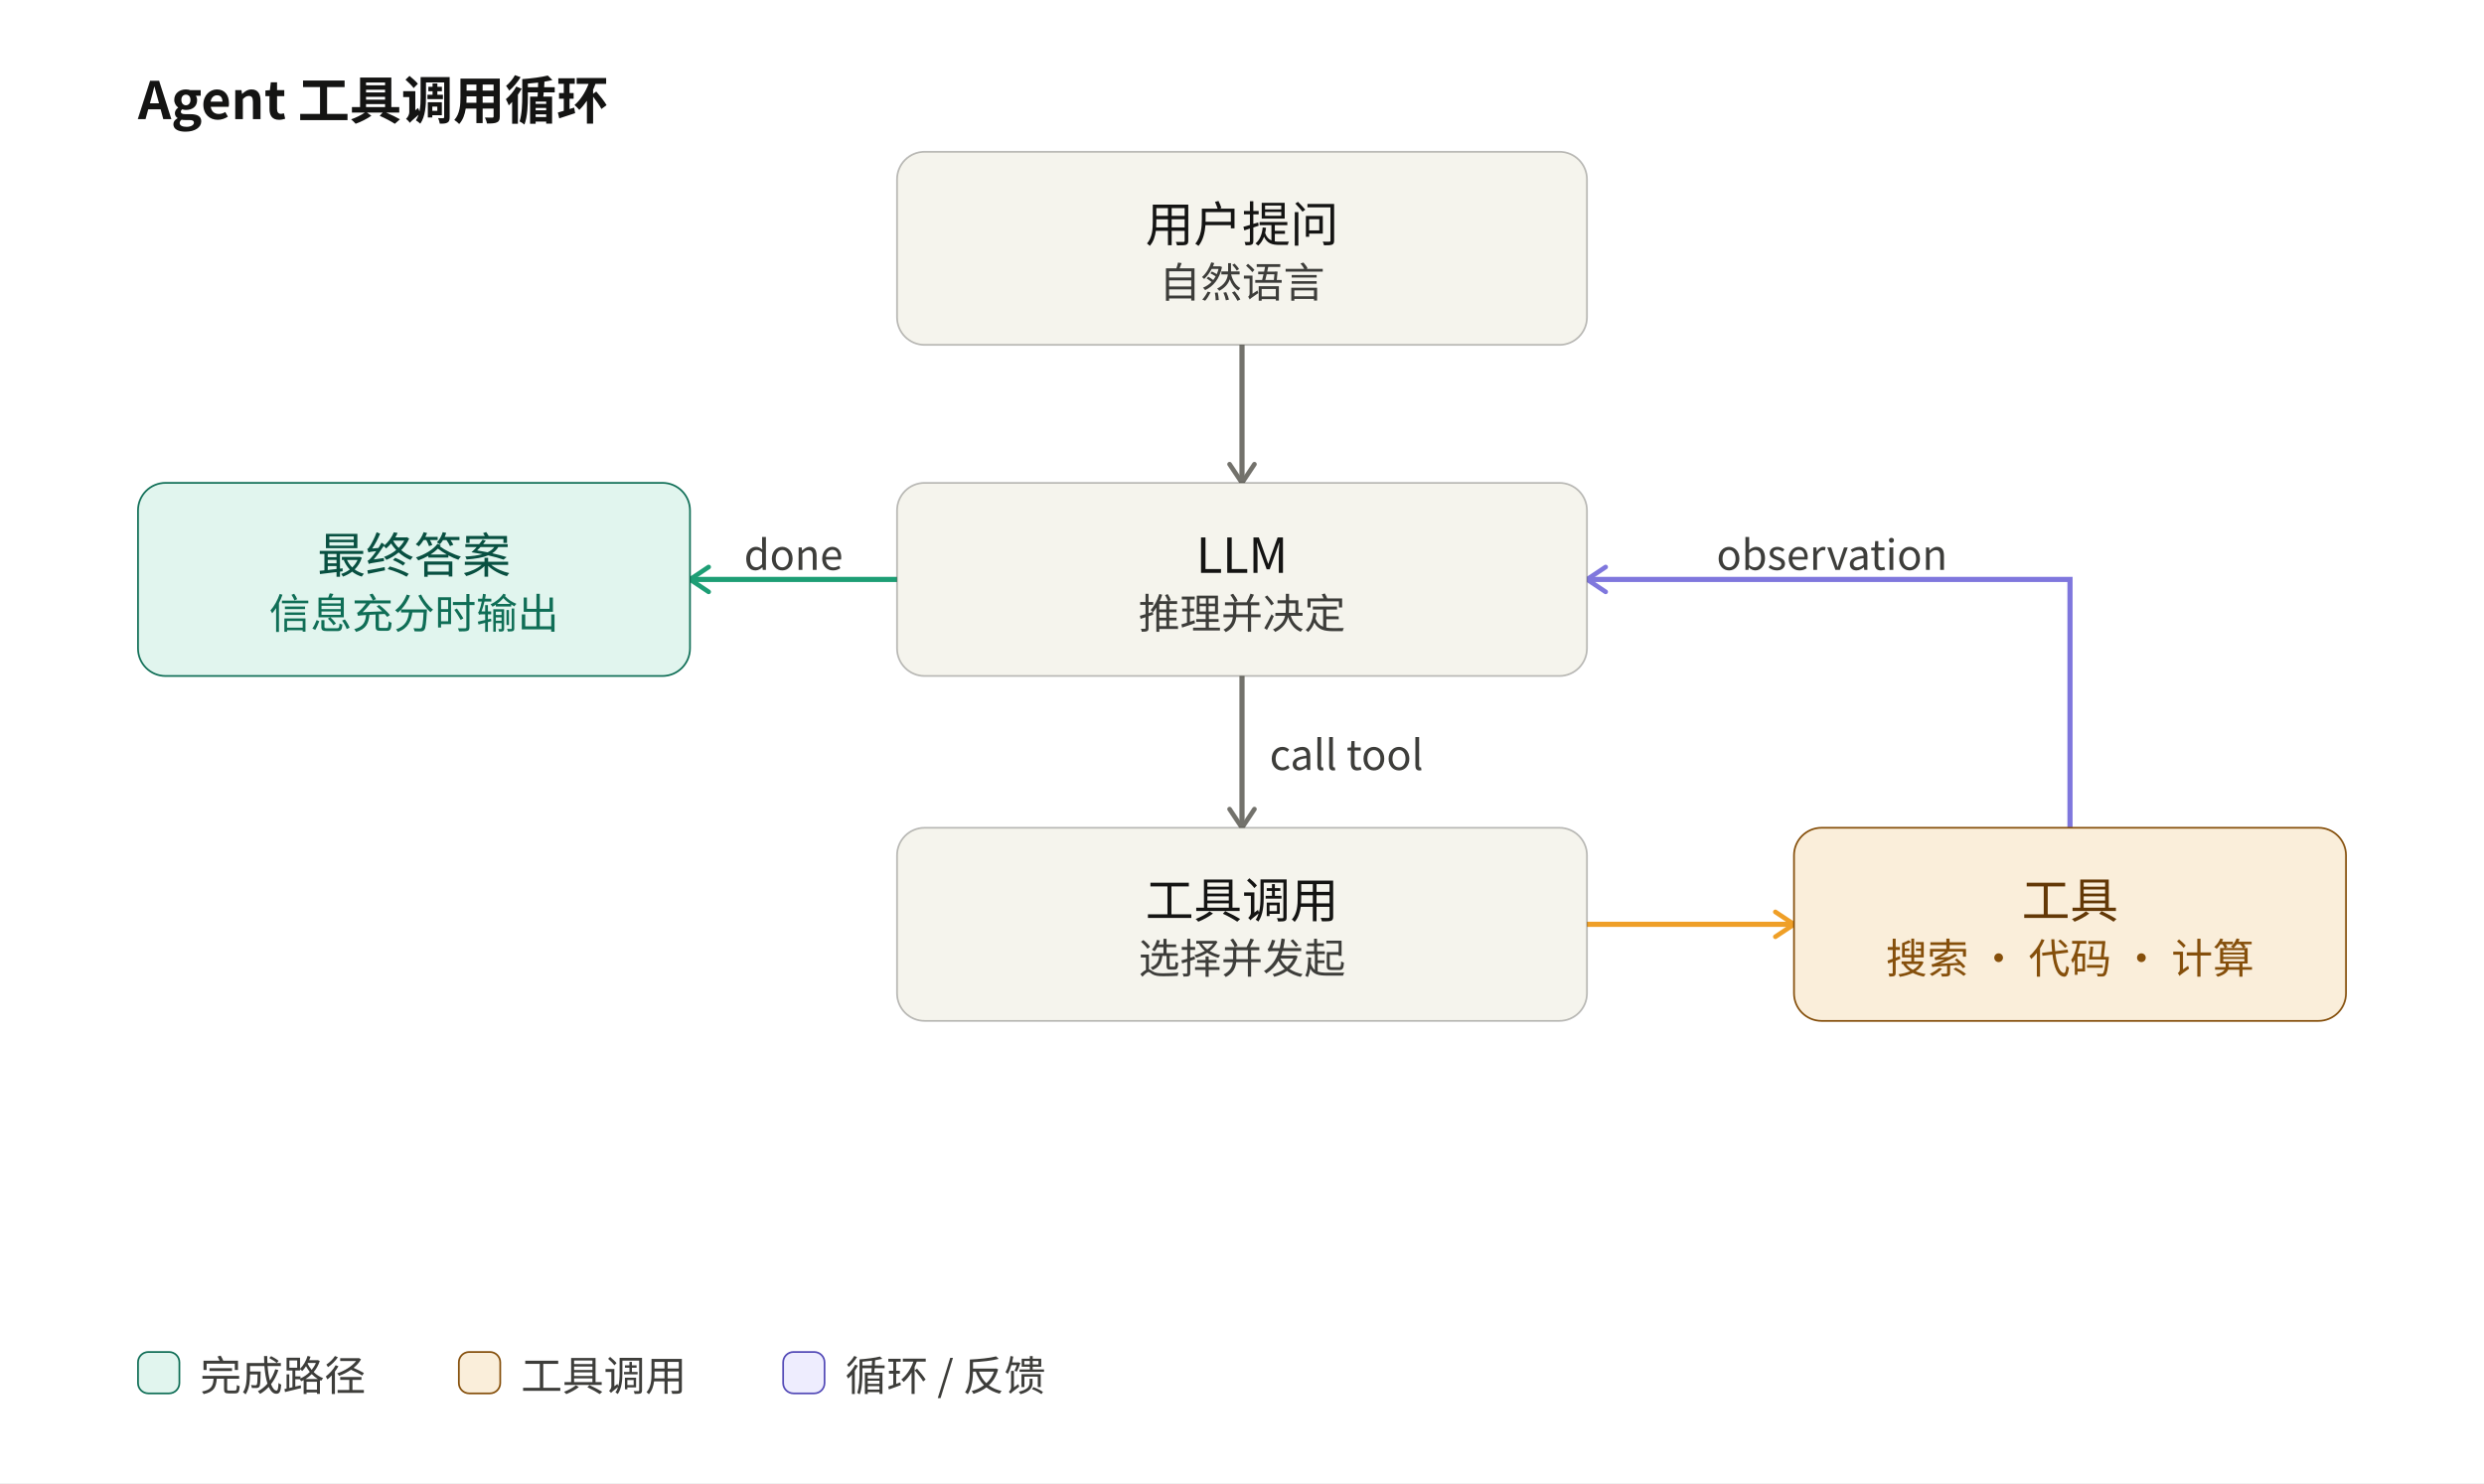
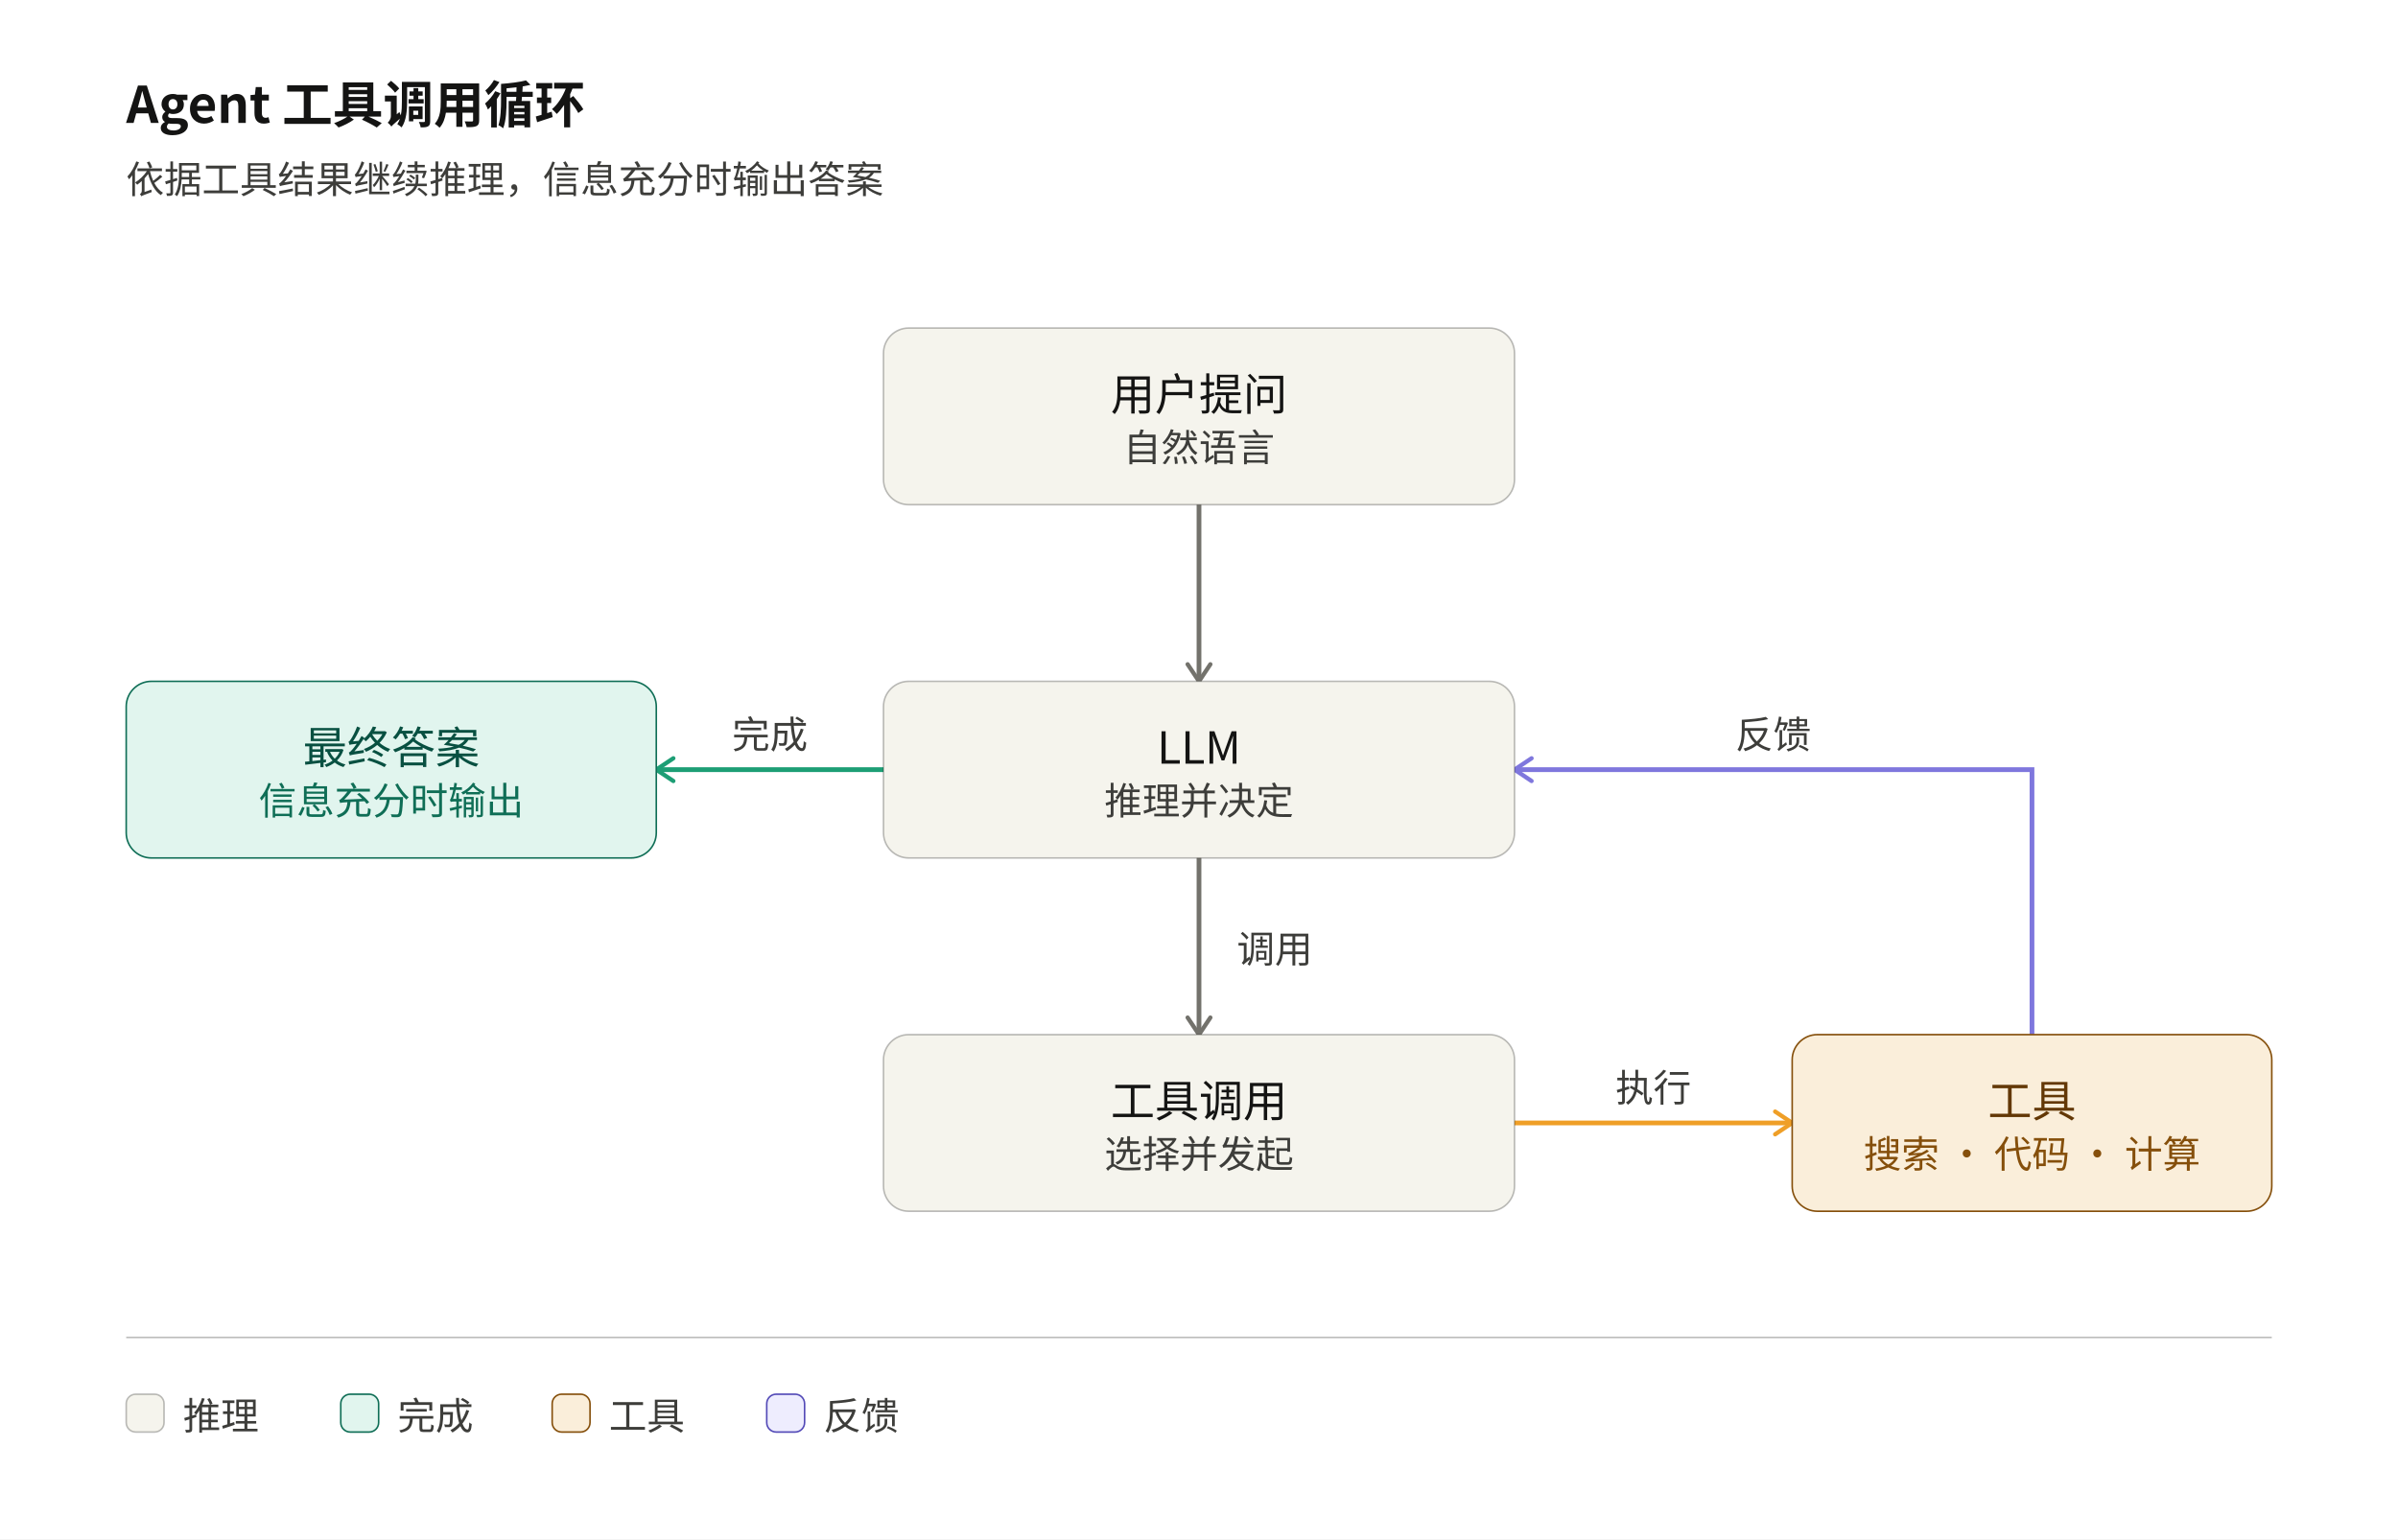
- <svg xmlns="http://www.w3.org/2000/svg" viewBox="0 0 720 430" width="720" height="430" role="img">
+ <svg xmlns="http://www.w3.org/2000/svg" viewBox="0 0 760 488" width="760" height="488" role="img">
  <style>text { font-family: 'Anthropic Sans', -apple-system, BlinkMacSystemFont, 'Segoe UI', 'PingFang SC', 'Microsoft YaHei', 'Hiragino Sans GB', 'Noto Sans CJK SC', sans-serif; }</style>
  <defs>
    <marker id="arrow" viewBox="0 0 10 10" refX="8" refY="5" markerWidth="6" markerHeight="6" orient="auto-start-reverse">
      <path d="M2 1L8 5L2 9" fill="none" stroke="context-stroke" stroke-width="1.5" stroke-linecap="round" stroke-linejoin="round" />
    </marker>
  </defs>
-   <rect width="720" height="430" fill="#FFFFFF" />
-   <line x1="360" y1="100" x2="360" y2="140" stroke="#73726C" stroke-width="1.5" stroke-linecap="round" marker-end="url(#arrow)" />
-   <line x1="360" y1="196" x2="360" y2="240" stroke="#73726C" stroke-width="1.5" stroke-linecap="round" marker-end="url(#arrow)" />
-   <line x1="460" y1="268" x2="520" y2="268" stroke="#EF9F27" stroke-width="1.5" stroke-linecap="round" marker-end="url(#arrow)" />
-   <path d="M600 240 L600 168 L462 168 L460 168" fill="none" stroke="#7F77DD" stroke-width="1.5" stroke-linecap="round" marker-end="url(#arrow)" />
-   <line x1="260" y1="168" x2="200" y2="168" stroke="#1D9E75" stroke-width="1.5" stroke-linecap="round" marker-end="url(#arrow)" />
-   <rect x="260" y="44" width="200" height="56" rx="8" fill="#F5F4ED" stroke="rgba(31,30,29,0.3)" stroke-width="0.5" />
-   <rect x="260" y="140" width="200" height="56" rx="8" fill="#F5F4ED" stroke="rgba(31,30,29,0.3)" stroke-width="0.5" />
-   <rect x="260" y="240" width="200" height="56" rx="8" fill="#F5F4ED" stroke="rgba(31,30,29,0.3)" stroke-width="0.5" />
-   <rect x="520" y="240" width="160" height="56" rx="8" fill="#FAEEDA" stroke="#854F0B" stroke-width="0.5" />
-   <rect x="40" y="140" width="160" height="56" rx="8" fill="#E1F5EE" stroke="#0F6E56" stroke-width="0.5" />
-   <text x="360" y="64" text-anchor="middle" dominant-baseline="central" font-size="14" font-weight="500" fill="#141413">用户提问</text>
-   <text x="360" y="81" text-anchor="middle" dominant-baseline="central" font-size="12" fill="#3D3D3A">自然语言</text>
-   <text x="360" y="160" text-anchor="middle" dominant-baseline="central" font-size="14" font-weight="500" fill="#141413">LLM</text>
-   <text x="360" y="177" text-anchor="middle" dominant-baseline="central" font-size="12" fill="#3D3D3A">推理并决定</text>
-   <text x="360" y="260" text-anchor="middle" dominant-baseline="central" font-size="14" font-weight="500" fill="#141413">工具调用</text>
-   <text x="360" y="277" text-anchor="middle" dominant-baseline="central" font-size="12" fill="#3D3D3A">选择并发起</text>
-   <text x="600" y="260" text-anchor="middle" dominant-baseline="central" font-size="14" font-weight="500" fill="#633806">工具</text>
-   <text x="600" y="277" text-anchor="middle" dominant-baseline="central" font-size="12" fill="#854F0B">搜索 · 代码 · 计算</text>
-   <text x="120" y="160" text-anchor="middle" dominant-baseline="central" font-size="14" font-weight="500" fill="#085041">最终答案</text>
-   <text x="120" y="177" text-anchor="middle" dominant-baseline="central" font-size="12" fill="#0F6E56">信息充分时输出</text>
-   <text x="40" y="28" dominant-baseline="central" font-size="15" font-weight="600" fill="#141413">Agent 工具调用循环</text>
-   <text x="368" y="218" text-anchor="start" dominant-baseline="central" font-size="12" fill="#3D3D3A">call tool</text>
-   <text x="531" y="160" text-anchor="middle" dominant-baseline="central" font-size="12" fill="#3D3D3A">observation</text>
-   <text x="230" y="160" text-anchor="middle" dominant-baseline="central" font-size="12" fill="#3D3D3A">done</text>
-   <rect x="40" y="392" width="12" height="12" rx="3" fill="#E1F5EE" stroke="#0F6E56" stroke-width="0.5" />
-   <text x="58" y="398" dominant-baseline="central" font-size="12" fill="#3D3D3A">完成路径</text>
-   <rect x="133" y="392" width="12" height="12" rx="3" fill="#FAEEDA" stroke="#854F0B" stroke-width="0.5" />
-   <text x="151" y="398" dominant-baseline="central" font-size="12" fill="#3D3D3A">工具调用</text>
-   <rect x="227" y="392" width="12" height="12" rx="3" fill="#EEEDFE" stroke="#534AB7" stroke-width="0.5" />
-   <text x="245" y="398" dominant-baseline="central" font-size="12" fill="#3D3D3A">循环 / 反馈</text>
+   <rect width="760" height="488" fill="#FFFFFF" />
+   <line x1="380" y1="160" x2="380" y2="216" stroke="#73726C" stroke-width="1.5" stroke-linecap="round" marker-end="url(#arrow)" />
+   <line x1="380" y1="272" x2="380" y2="328" stroke="#73726C" stroke-width="1.5" stroke-linecap="round" marker-end="url(#arrow)" />
+   <line x1="280" y1="244" x2="208" y2="244" stroke="#1D9E75" stroke-width="1.5" stroke-linecap="round" marker-end="url(#arrow)" />
+   <line x1="480" y1="356" x2="568" y2="356" stroke="#EF9F27" stroke-width="1.5" stroke-linecap="round" marker-end="url(#arrow)" />
+   <path d="M644 328 L644 244 L480 244" fill="none" stroke="#7F77DD" stroke-width="1.5" stroke-linecap="round" marker-end="url(#arrow)" />
+   <rect x="280" y="104" width="200" height="56" rx="8" fill="#F5F4ED" stroke="rgba(31,30,29,0.3)" stroke-width="0.5" />
+   <rect x="280" y="216" width="200" height="56" rx="8" fill="#F5F4ED" stroke="rgba(31,30,29,0.3)" stroke-width="0.5" />
+   <rect x="280" y="328" width="200" height="56" rx="8" fill="#F5F4ED" stroke="rgba(31,30,29,0.3)" stroke-width="0.5" />
+   <rect x="40" y="216" width="168" height="56" rx="8" fill="#E1F5EE" stroke="#0F6E56" stroke-width="0.5" />
+   <rect x="568" y="328" width="152" height="56" rx="8" fill="#FAEEDA" stroke="#854F0B" stroke-width="0.5" />
+   <text data-role="node-text" x="380" y="124" text-anchor="middle" dominant-baseline="central" font-size="14" font-weight="500" fill="#141413">用户提问</text>
+   <text data-role="node-text" x="380" y="141" text-anchor="middle" dominant-baseline="central" font-size="12" fill="#3D3D3A">自然语言</text>
+   <text data-role="node-text" x="380" y="236" text-anchor="middle" dominant-baseline="central" font-size="14" font-weight="500" fill="#141413">LLM</text>
+   <text data-role="node-text" x="380" y="253" text-anchor="middle" dominant-baseline="central" font-size="12" fill="#3D3D3A">推理并决定</text>
+   <text data-role="node-text" x="380" y="348" text-anchor="middle" dominant-baseline="central" font-size="14" font-weight="500" fill="#141413">工具调用</text>
+   <text data-role="node-text" x="380" y="365" text-anchor="middle" dominant-baseline="central" font-size="12" fill="#3D3D3A">选择并发起</text>
+   <text data-role="node-text" x="124" y="236" text-anchor="middle" dominant-baseline="central" font-size="14" font-weight="500" fill="#085041">最终答案</text>
+   <text data-role="node-text" x="124" y="253" text-anchor="middle" dominant-baseline="central" font-size="12" fill="#0F6E56">信息充分时输出</text>
+   <text data-role="node-text" x="644" y="348" text-anchor="middle" dominant-baseline="central" font-size="14" font-weight="500" fill="#633806">工具</text>
+   <text data-role="node-text" x="644" y="365" text-anchor="middle" dominant-baseline="central" font-size="12" fill="#854F0B">搜索 · 代码 · 计算</text>
+   <text data-role="diagram-title" x="40" y="32" text-anchor="start" dominant-baseline="central" font-size="16" font-weight="600" fill="#141413">Agent 工具调用循环</text>
+   <text data-role="caption" x="40" y="56" text-anchor="start" dominant-baseline="central" font-size="12" font-weight="400" fill="#3D3D3A">依据工具结果继续推理，信息充分时输出答案</text>
+   <text data-role="arrow-label" x="392" y="300" text-anchor="start" dominant-baseline="central" font-size="12" fill="#3D3D3A">调用</text>
+   <text data-role="arrow-label" x="244" y="232" text-anchor="middle" dominant-baseline="central" font-size="12" fill="#3D3D3A">完成</text>
+   <text data-role="arrow-label" x="524" y="344" text-anchor="middle" dominant-baseline="central" font-size="12" fill="#3D3D3A">执行</text>
+   <text data-role="arrow-label" x="562" y="232" text-anchor="middle" dominant-baseline="central" font-size="12" fill="#3D3D3A">反馈</text>
+   <line x1="40" y1="424" x2="720" y2="424" stroke="rgba(31,30,29,0.3)" stroke-width="0.5" />
+   <rect x="40" y="442" width="12" height="12" rx="3" fill="#F5F4ED" stroke="rgba(31,30,29,0.3)" stroke-width="0.5" />
+   <text data-role="legend-label" x="58" y="448" text-anchor="start" dominant-baseline="central" font-size="12" font-weight="400" fill="#3D3D3A">推理</text>
+   <rect x="108" y="442" width="12" height="12" rx="3" fill="#E1F5EE" stroke="#0F6E56" stroke-width="0.5" />
+   <text data-role="legend-label" x="126" y="448" text-anchor="start" dominant-baseline="central" font-size="12" font-weight="400" fill="#3D3D3A">完成</text>
+   <rect x="175" y="442" width="12" height="12" rx="3" fill="#FAEEDA" stroke="#854F0B" stroke-width="0.5" />
+   <text data-role="legend-label" x="193" y="448" text-anchor="start" dominant-baseline="central" font-size="12" font-weight="400" fill="#3D3D3A">工具</text>
+   <rect x="243" y="442" width="12" height="12" rx="3" fill="#EEEDFE" stroke="#534AB7" stroke-width="0.5" />
+   <text data-role="legend-label" x="261" y="448" text-anchor="start" dominant-baseline="central" font-size="12" font-weight="400" fill="#3D3D3A">反馈</text>
</svg>
